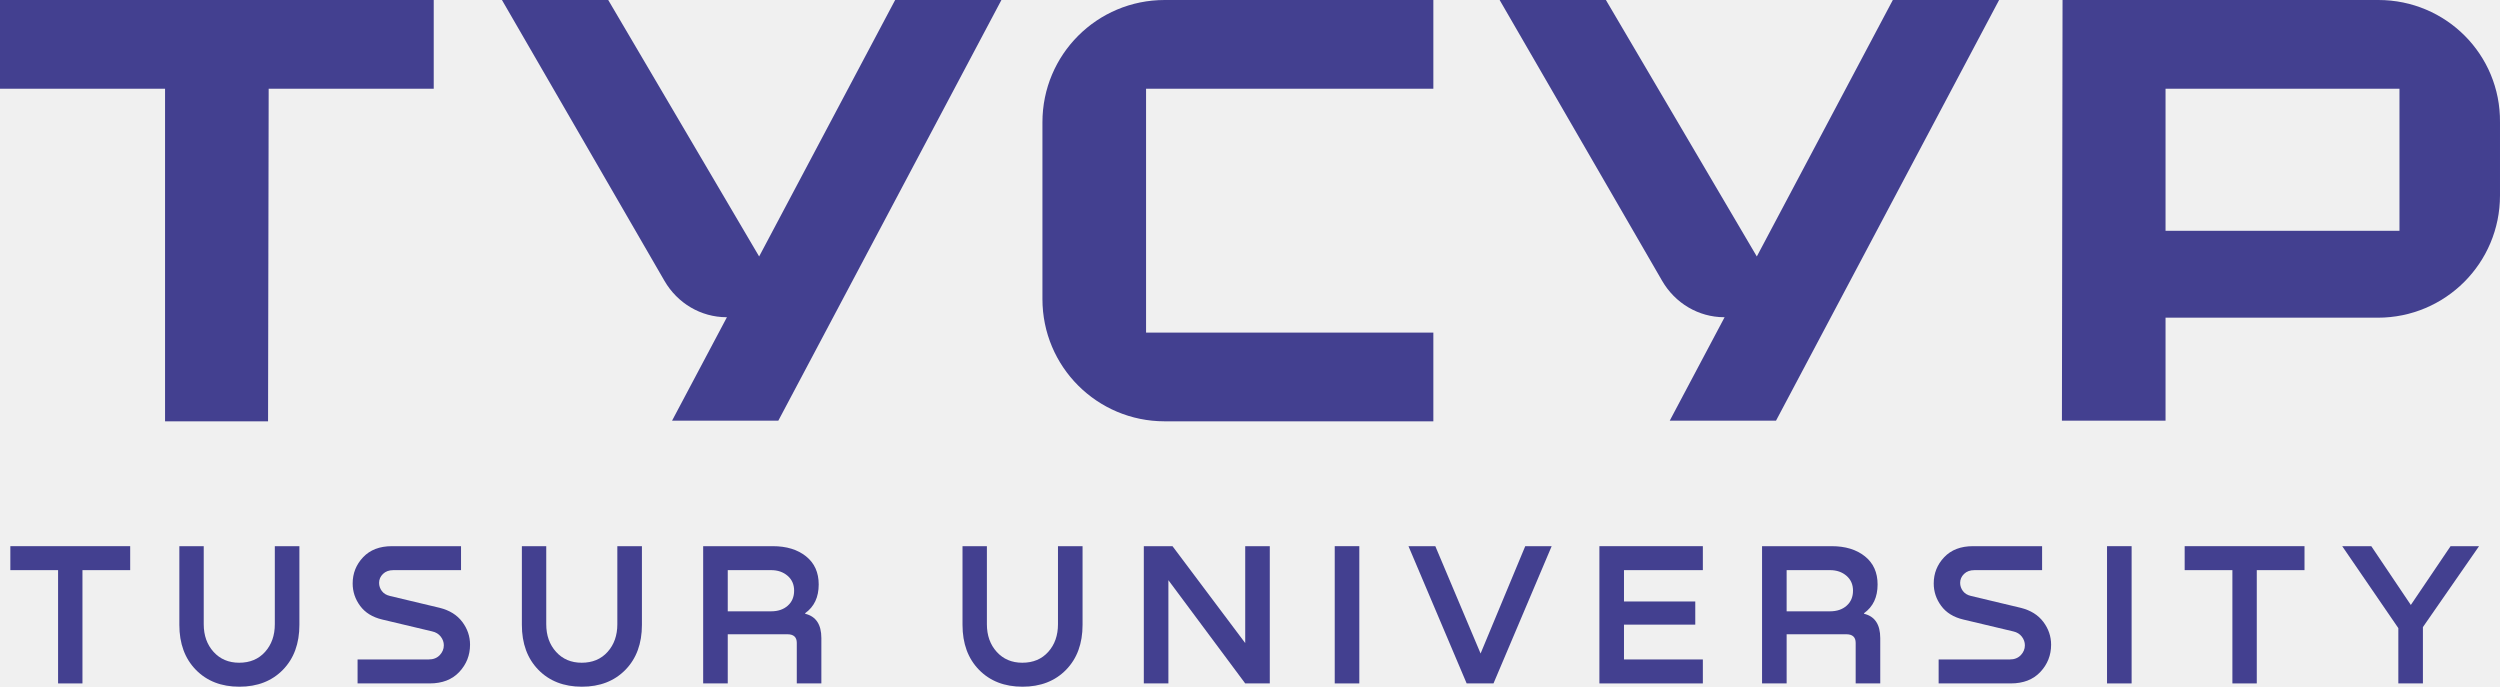
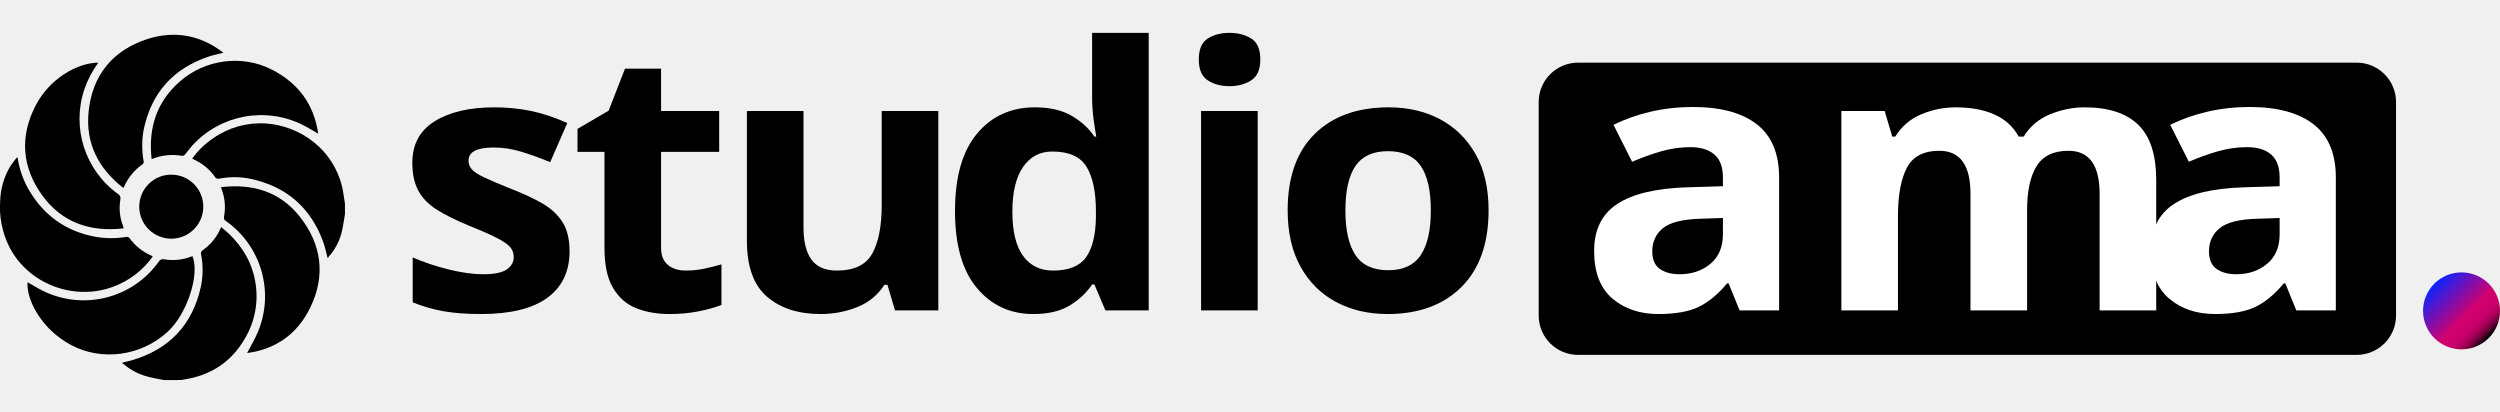
- <svg xmlns="http://www.w3.org/2000/svg" xml:space="preserve" width="103.997mm" height="28.566mm" version="1.1" style="shape-rendering:geometricPrecision; text-rendering:geometricPrecision; image-rendering:optimizeQuality; fill-rule:evenodd; clip-rule:evenodd" viewBox="0 0 9546.05 2622.12">
+ <svg xmlns="http://www.w3.org/2000/svg" viewBox="0 0 1350.9 222.37">
  <defs>
-     <style type="text/css">
-    
-     .fil1 {fill:#434090}
-     .fil0 {fill:#434090;fill-rule:nonzero}
-    
-   </style>
+     <style>.cls-1{fill:url(#Безымянный_градиент_30);}.cls-2{font-size:197.32px;font-family:Gilroy-Black, Gilroy;font-weight:800;}.cls-3{letter-spacing:-0.02em;}.cls-4{letter-spacing:0em;}.cls-5,.cls-7{letter-spacing:0em;}.cls-6,.cls-7{fill:#fff;}</style>
+     <linearGradient id="Безымянный_градиент_30" x1="1315.41" y1="153.28" x2="1344.53" y2="182.4" gradientUnits="userSpaceOnUse">
+       <stop offset="0" stop-color="#0c24ff" />
+       <stop offset="0.59" stop-color="#d1006f" />
+       <stop offset="0.69" stop-color="#cf006e" />
+       <stop offset="0.76" stop-color="#c70069" />
+       <stop offset="0.8" stop-color="#b90062" />
+       <stop offset="0.85" stop-color="#a50058" />
+       <stop offset="0.88" stop-color="#8c004a" />
+       <stop offset="0.92" stop-color="#6d003a" />
+       <stop offset="0.95" stop-color="#480026" />
+       <stop offset="0.98" stop-color="#1e0010" />
+       <stop offset="1" />
+     </linearGradient>
  </defs>
-   <g id="Layer_x0020_1">
-     <g id="_878105936">
-       <polygon class="fil0" points="39.51,2085.51 497.11,2085.51 497.11,2177.03 314.86,2177.03 314.86,2609.6 221.77,2609.6 221.77,2177.03 39.51,2177.03 " />
-       <path class="fil0" d="M684.84 2385.88l0 -300.37 93.09 0 0 298.02c0,42.77 12.51,77.97 37.54,105.61 25.03,27.64 57.62,41.45 97.78,41.45 41.19,0 74.18,-13.81 98.95,-41.45 24.77,-27.64 37.16,-62.84 37.16,-105.61l0 -298.02 93.87 0 0 300.37c0,71.45 -20.99,128.67 -62.97,171.7 -41.99,43.02 -97.39,64.54 -166.23,64.54 -68.83,0 -124.25,-21.52 -166.22,-64.54 -41.99,-43.02 -62.97,-100.25 -62.97,-171.7z" />
-       <path class="fil0" d="M1496.79 2085.51l263.61 0 0 91.52 -258.13 0c-16.71,0 -30,4.83 -39.9,14.48 -9.9,9.66 -14.86,20.99 -14.86,34.03 0,11.47 3.52,21.89 10.57,31.28 7.04,9.39 17.33,15.65 30.89,18.78l190.08 45.36c37.55,9.39 66.22,27.25 86.05,53.58 19.81,26.34 29.72,55.41 29.72,87.22 0,40.17 -13.69,74.84 -41.06,104.04 -27.38,29.21 -65.06,43.8 -113.03,43.8l-275.35 0 0 -91.52 271.44 0c17.72,0 31.8,-5.48 42.23,-16.43 10.43,-10.95 15.65,-23.46 15.65,-37.54 0,-12 -3.91,-23.08 -11.73,-33.25 -7.83,-10.17 -18.77,-16.82 -32.86,-19.95l-190.86 -45.37c-37.03,-8.86 -65.05,-26.2 -84.08,-52.02 -19.05,-25.81 -28.56,-54.36 -28.56,-85.65 0,-38.58 13.3,-71.96 39.89,-100.13 26.6,-28.15 63.36,-42.23 110.3,-42.23z" />
-       <path class="fil0" d="M1992.72 2385.88l0 -300.37 93.09 0 0 298.02c0,42.77 12.52,77.97 37.55,105.61 25.03,27.64 57.61,41.45 97.78,41.45 41.19,0 74.18,-13.81 98.95,-41.45 24.76,-27.64 37.15,-62.84 37.15,-105.61l0 -298.02 93.88 0 0 300.37c0,71.45 -21,128.67 -62.97,171.7 -41.99,43.02 -97.39,64.54 -166.23,64.54 -68.83,0 -124.25,-21.52 -166.23,-64.54 -41.98,-43.02 -62.97,-100.25 -62.97,-171.7z" />
-       <path class="fil0" d="M2778.86 2609.6l-93.87 0 0 -524.09 265.96 0c52.14,0 94.38,12.91 126.72,38.72 32.33,25.81 48.5,61.67 48.5,107.55 0,48.5 -17.21,85.01 -51.63,109.52l0 2.34c41.19,9.91 61.79,40.95 61.79,93.09l0 172.87 -93.87 0 0 -154.88c0,-21.9 -12,-32.85 -35.98,-32.85l-227.63 0 0 187.73zm0 -432.57l0 0 0 157.23 165.83 0c26.07,0 47.19,-7.17 63.36,-21.52 16.16,-14.33 24.24,-33.5 24.24,-57.49 0,-23.47 -8.34,-42.36 -25.02,-56.71 -16.71,-14.34 -37.55,-21.52 -62.58,-21.52l-165.83 0z" />
-       <path class="fil0" d="M3675.28 2385.88l0 -300.37 93.08 0 0 298.02c0,42.77 12.52,77.97 37.55,105.61 25.03,27.64 57.62,41.45 97.78,41.45 41.19,0 74.18,-13.81 98.95,-41.45 24.77,-27.64 37.16,-62.84 37.16,-105.61l0 -298.02 93.87 0 0 300.37c0,71.45 -21,128.67 -62.97,171.7 -41.99,43.02 -97.39,64.54 -166.23,64.54 -68.83,0 -124.25,-21.52 -166.22,-64.54 -41.99,-43.02 -62.97,-100.25 -62.97,-171.7z" />
-       <polygon class="fil0" points="4754.75,2455.5 4754.75,2085.51 4848.61,2085.51 4848.61,2609.6 4754.75,2609.6 4461.42,2215.36 4461.42,2609.6 4367.55,2609.6 4367.55,2085.51 4477.07,2085.51 " />
-       <polygon class="fil0" points="5096.56,2609.6 5096.56,2085.51 5190.44,2085.51 5190.44,2609.6 " />
-       <polygon class="fil0" points="5653.5,2495.39 5824.03,2085.51 5924.93,2085.51 5702.78,2609.6 5600.3,2609.6 5378.16,2085.51 5480.63,2085.51 " />
-       <polygon class="fil0" points="6502.21,2609.6 6107.19,2609.6 6107.19,2085.51 6502.21,2085.51 6502.21,2177.03 6201.05,2177.03 6201.05,2296.71 6473.26,2296.71 6473.26,2385.1 6201.05,2385.1 6201.05,2518.08 6502.21,2518.08 " />
-       <path class="fil0" d="M6822.13 2609.6l-93.87 0 0 -524.09 265.95 0c52.15,0 94.39,12.91 126.73,38.72 32.33,25.81 48.5,61.67 48.5,107.55 0,48.5 -17.21,85.01 -51.63,109.52l0 2.34c41.19,9.91 61.79,40.95 61.79,93.09l0 172.87 -93.87 0 0 -154.88c0,-21.9 -12,-32.85 -35.98,-32.85l-227.63 0 0 187.73zm0 -432.57l0 0 0 157.23 165.83 0c26.07,0 47.19,-7.17 63.36,-21.52 16.16,-14.33 24.24,-33.5 24.24,-57.49 0,-23.47 -8.34,-42.36 -25.03,-56.71 -16.7,-14.34 -37.54,-21.52 -62.57,-21.52l-165.83 0z" />
-       <path class="fil0" d="M7533.95 2085.51l263.62 0 0 91.52 -258.14 0c-16.7,0 -30,4.83 -39.89,14.48 -9.91,9.66 -14.87,20.99 -14.87,34.03 0,11.47 3.52,21.89 10.57,31.28 7.04,9.39 17.33,15.65 30.9,18.78l190.08 45.36c37.54,9.39 66.22,27.25 86.04,53.58 19.82,26.34 29.73,55.41 29.73,87.22 0,40.17 -13.69,74.84 -41.07,104.04 -27.38,29.21 -65.06,43.8 -113.03,43.8l-275.34 0 0 -91.52 271.43 0c17.73,0 31.81,-5.48 42.24,-16.43 10.42,-10.95 15.64,-23.46 15.64,-37.54 0,-12 -3.91,-23.08 -11.73,-33.25 -7.82,-10.17 -18.77,-16.82 -32.85,-19.95l-190.86 -45.37c-37.03,-8.86 -65.06,-26.2 -84.09,-52.02 -19.05,-25.81 -28.55,-54.36 -28.55,-85.65 0,-38.58 13.29,-71.96 39.88,-100.13 26.6,-28.15 63.36,-42.23 110.3,-42.23z" />
-       <polygon class="fil0" points="8045.52,2609.6 8045.52,2085.51 8139.39,2085.51 8139.39,2609.6 " />
-       <polygon class="fil0" points="8341.98,2085.51 8799.58,2085.51 8799.58,2177.03 8617.32,2177.03 8617.32,2609.6 8524.23,2609.6 8524.23,2177.03 8341.98,2177.03 " />
-       <polygon class="fil0" points="9357.3,2085.51 9466.04,2085.51 9251.7,2394.48 9251.7,2609.6 9157.84,2609.6 9157.84,2398.4 8943.51,2085.51 9054.58,2085.51 9205.55,2310.01 " />
-     </g>
-     <g id="_878103280">
-       <polygon class="fil1" points="1023.55,1608.77 1025.92,338.81 1656.16,338.81 1656.16,0 -0,0 -0,338.81 630.24,338.81 630.24,1608.77 " />
-       <path class="fil1" d="M9081.64 0l-1205.99 0 -2.37 1606.4 395.67 0 0 -393.31 810.32 0c258.26,0 466.75,-208.51 466.75,-466.76l0 -279.58c2.37,-258.26 -206.13,-466.75 -464.38,-466.75zm80.56 881.39l0 0 -893.25 0 0 -542.57 893.25 0 0 542.57z" />
-       <path class="fil1" d="M4447.23 1608.77l1025.91 0 0 -338.81 -1096.99 0 0 -931.15 1096.99 0 0 -338.81 -1025.91 0c-258.26,0 -466.76,208.5 -466.76,466.75l0 675.26c0,258.27 208.51,466.76 466.76,466.76z" />
-       <path class="fil1" d="M2971.93 1606.4l851.91 -1606.4 -405.79 0 -519.35 979.29 -576.25 -979.29 -405.8 0 620.59 1072.42c49.71,85.9 139.48,138.6 236.48,138.84l1.97 0.01 -209.55 395.14 405.79 0z" />
-       <path class="fil1" d="M6583.29 1211.26l1.97 0.01 -209.55 395.14 405.79 0 851.91 -1606.4 -405.79 0 -519.35 979.29 -576.25 -979.29 -405.79 0 620.58 1072.42c49.71,85.9 139.48,138.6 236.48,138.84z" />
+   <g id="Слой_2" data-name="Слой 2">
+     <g id="Слой_1-2" data-name="Слой 1">
+       <rect x="831.44" y="33.85" width="463.28" height="157.92" rx="21.29" />
+       <circle class="cls-1" cx="1330.11" cy="167.98" r="20.79" />
+       <path d="M88.63,205.38c-2.95-.61-5.95-1.06-8.84-1.87a32.69,32.69,0,0,1-13-6.78,5.19,5.19,0,0,0-.75-.46l.16-.36c1.7-.41,3.41-.75,5.09-1.25,20.2-5.94,32.72-19.16,37.25-39.73a43.21,43.21,0,0,0,.13-17.33,2.07,2.07,0,0,1,.94-2.46,27.89,27.89,0,0,0,9.87-12.45c1.56,1.34,3.07,2.51,4.43,3.83,7.29,7.08,12.27,15.45,14,25.55a44.63,44.63,0,0,1-5.73,31.1C124.93,195.59,114,202.77,99.78,205c-.63.1-1.25.23-1.88.35Z" />
+       <path d="M186.41,115.71c-.6,3.36-1,6.77-1.86,10.06a30.36,30.36,0,0,1-7,13,2.52,2.52,0,0,0-.29.71l-.29-.29c-.76-2.8-1.3-5.68-2.29-8.39-6.78-18.65-20-30.07-39.35-34.18a43.11,43.11,0,0,0-16.9-.08,2,2,0,0,1-2.31-1,27.56,27.56,0,0,0-11-9.17c-.35-.16-.71-.35-1.06-.53,0,0-.06-.08-.14-.2a43.4,43.4,0,0,1,11.25-10.91,44.41,44.41,0,0,1,28.59-8c18.92,1.32,36.4,14.35,41.1,34.2.7,3,1,6,1.53,9.08Z" />
+       <path d="M120.73,28.5c-2.84.73-5.36,1.21-7.78,2C93.68,36.93,81.82,50.07,77.65,70a47.56,47.56,0,0,0,0,17.36,1.42,1.42,0,0,1-.37,1.2,29.51,29.51,0,0,0-10.39,12.64c0,.09-.14.14-.32.31C53.12,91,46.12,77.33,47.88,60.26c2-19.54,12.93-33,31.55-39.09C94,16.43,108.05,18.7,120.73,28.5Z" />
+       <path d="M14.91,152.49c2.61,1.49,5.17,3.11,7.86,4.46a49.86,49.86,0,0,0,63-15.53,2.59,2.59,0,0,1,3-1.28A27.64,27.64,0,0,0,104,138.39c4.08,10-3,31.32-13.31,40.8-14.49,13.37-35.84,16-52.21,7.28C21.89,177.65,14.1,161.36,14.91,152.49Z" />
+       <path d="M9.54,85.36A49.37,49.37,0,0,0,15.24,102c8.17,14.32,20.32,23.09,36.61,26a50.87,50.87,0,0,0,16.61,0,1.74,1.74,0,0,1,1.43.55A29,29,0,0,0,82,138.24a3.5,3.5,0,0,1,.54.37,45.62,45.62,0,0,1-21.4,16.33c-21.46,8-46.29-1.72-56.34-22A48,48,0,0,1,.09,108.48a38.63,38.63,0,0,1,5.1-18c1.13-1.89,2.58-3.6,3.88-5.39Z" />
+       <path d="M133.53,190.77c2.07-4,4.19-7.49,5.75-11.21a49.79,49.79,0,0,0-17.21-60.13,2.05,2.05,0,0,1-1-2.43,27.71,27.71,0,0,0-1.13-14.27l-.55-1.59c17.07-2,31.79,2.29,42.56,15.89,11.88,15,14.13,31.84,5.7,49.17C160.85,180.17,149.44,188.64,133.53,190.77Z" />
+       <path d="M81.93,86c-1.86-16.67,2.56-30.79,15.19-41.92,13.6-12,33.66-14.72,49.73-6.49,14.06,7.2,22.78,18.48,25.09,34.63-2.86-1.63-5.37-3.21-8-4.54a50.35,50.35,0,0,0-59.85,10.76c-1.48,1.59-2.73,3.42-4.15,5.08a2,2,0,0,1-1.4.72A29.34,29.34,0,0,0,81.93,86Z" />
+       <path d="M53.11,33.86A53.94,53.94,0,0,0,45.6,48.25a50,50,0,0,0,18,56.46c1.19.87,1.74,1.59,1.43,3.23a26.66,26.66,0,0,0,1.52,14.37,5.79,5.79,0,0,1,.21.71c0,.09,0,.19-.1.4-17.87,2-33.15-3.07-43.9-17.93C11.86,90.35,10.6,73.86,19.18,57.16,26.67,42.57,41.7,33.92,53.11,33.86Z" />
+       <circle cx="92.55" cy="111.67" r="17.3" />
+       <text class="cls-2" transform="translate(213.57 167.72) scale(1.04 1)">
+         <tspan class="cls-3">s</tspan>
+         <tspan x="90.17" y="0">t</tspan>
+         <tspan class="cls-4" x="167.92" y="0">u</tspan>
+         <tspan x="281.97" y="0">d</tspan>
+         <tspan class="cls-5" x="403.31" y="0">i</tspan>
+         <tspan x="454.81" y="0">o </tspan>
+         <tspan class="cls-6" x="614.64" y="0">a</tspan>
+         <tspan class="cls-7" x="735.98" y="0">m</tspan>
+         <tspan class="cls-6" x="903.9" y="0">a</tspan>
+       </text>
    </g>
  </g>
</svg>
